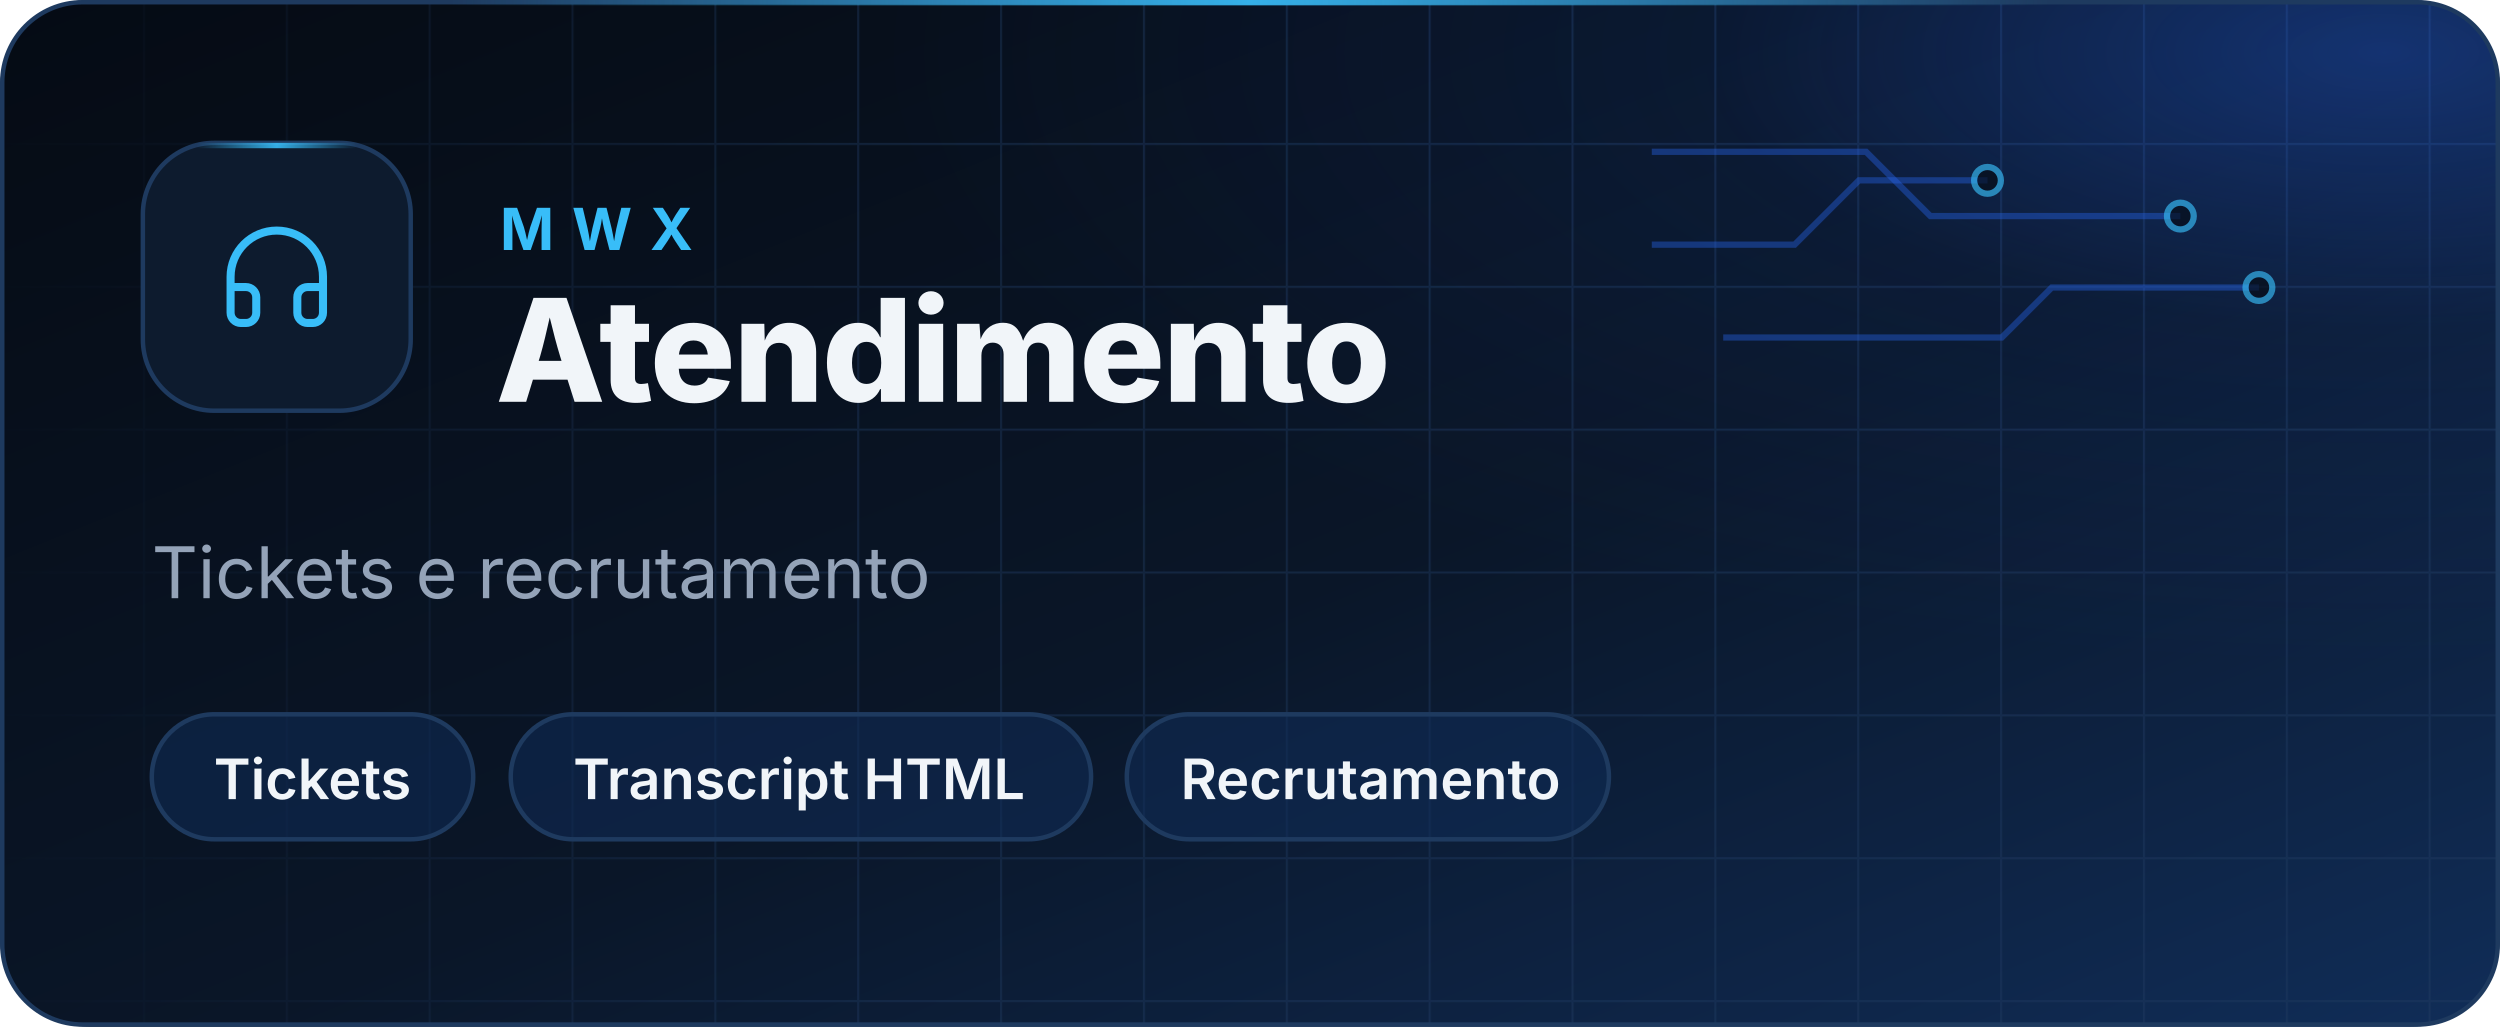
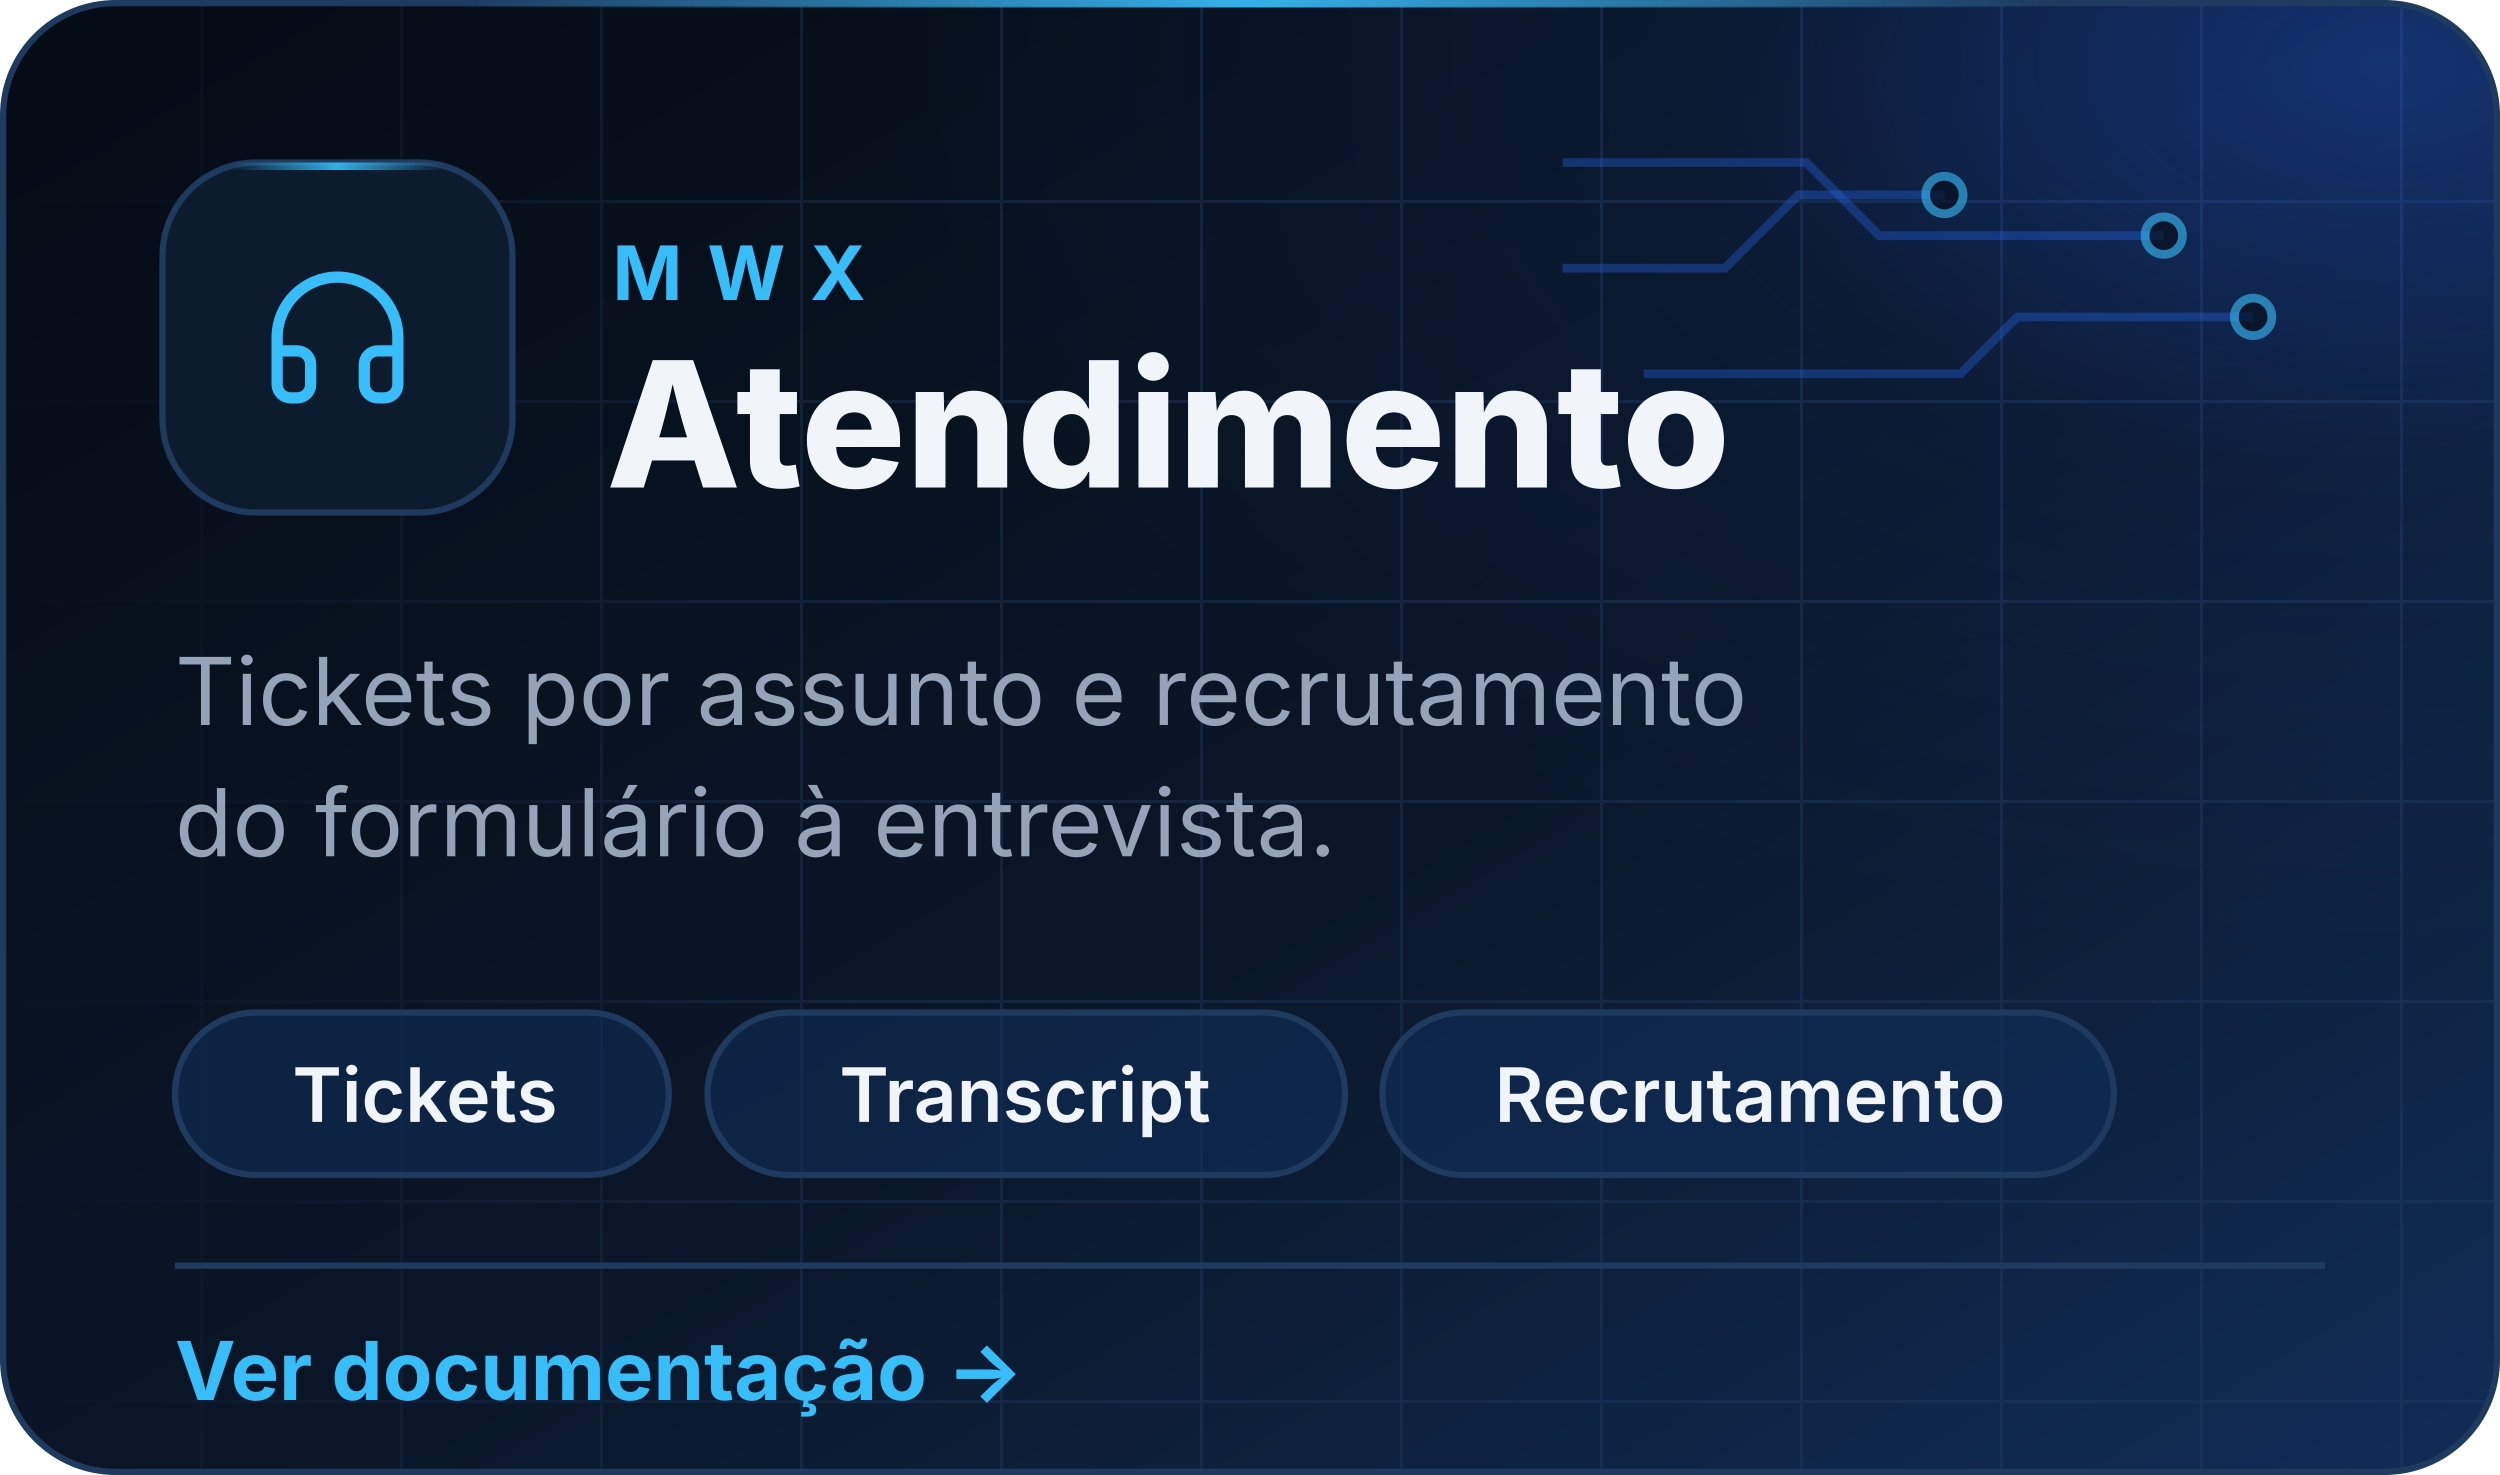
- <svg xmlns="http://www.w3.org/2000/svg" width="560" height="230" viewBox="0 0 560 230" role="img" aria-label="MWX Atendimento — Tickets e recrutamento" font-family="'Segoe UI', 'Inter', 'Helvetica Neue', Arial, sans-serif">
+ <svg xmlns="http://www.w3.org/2000/svg" width="400" height="236" viewBox="0 0 400 236" role="img" aria-label="MWX Atendimento: Tickets por assunto e recrutamento do formulário à entrevista." font-family="'Segoe UI', 'Inter', 'Helvetica Neue', Arial, sans-serif">
  <defs>
-     <linearGradient id="bgcatendimento" x1="0" y1="0" x2="1" y2="1">
+     <linearGradient id="bgvatendimento" x1="0" y1="0" x2="1" y2="1">
      <stop offset="0" stop-color="#050B14" />
      <stop offset=".55" stop-color="#0A1628" />
      <stop offset="1" stop-color="#102D58" />
    </linearGradient>
-     <radialGradient id="glowcatendimento" cx="0.95" cy="0.05" r=".6">
+     <radialGradient id="glowvatendimento" cx="0.95" cy="0.05" r=".6">
      <stop offset="0" stop-color="#2563EB" stop-opacity=".38" />
      <stop offset=".45" stop-color="#2563EB" stop-opacity=".08" />
      <stop offset="1" stop-color="#2563EB" stop-opacity="0" />
    </radialGradient>
-     <pattern id="gridcatendimento" width="32" height="32" patternUnits="userSpaceOnUse">
+     <pattern id="gridvatendimento" width="32" height="32" patternUnits="userSpaceOnUse">
      <path d="M32 0H0V32" fill="none" stroke="#1E3A5F" stroke-width="1" opacity=".45" />
    </pattern>
-     <linearGradient id="edgecatendimento" x1="0" y1="0" x2="1" y2="0">
+     <linearGradient id="edgevatendimento" x1="0" y1="0" x2="1" y2="0">
      <stop offset="0" stop-color="#38BDF8" stop-opacity="0" />
      <stop offset=".5" stop-color="#38BDF8" stop-opacity=".9" />
      <stop offset="1" stop-color="#38BDF8" stop-opacity="0" />
    </linearGradient>
-     <linearGradient id="txtcatendimento" x1="0" y1="0" x2="1" y2="0">
+     <linearGradient id="txtvatendimento" x1="0" y1="0" x2="1" y2="0">
      <stop offset="0" stop-color="#2563EB" />
      <stop offset=".5" stop-color="#3B82F6" />
      <stop offset="1" stop-color="#38BDF8" />
    </linearGradient>
-     <linearGradient id="fadecatendimento" x1="0" y1="0" x2="1" y2="0">
+     <linearGradient id="fadevatendimento" x1="0" y1="0" x2="1" y2="0">
      <stop offset="0" stop-color="#fff" stop-opacity="0" />
      <stop offset=".35" stop-color="#fff" stop-opacity=".9" />
      <stop offset="1" stop-color="#fff" />
    </linearGradient>
-     <mask id="gmcatendimento">
-       <rect width="560" height="230" fill="url(#fadecatendimento)" />
+     <mask id="gmvatendimento">
+       <rect width="400" height="236" fill="url(#fadevatendimento)" />
    </mask>
-     <clipPath id="clipcatendimento">
-       <rect width="560" height="230" rx="20" />
+     <clipPath id="clipvatendimento">
+       <rect width="400" height="236" rx="20" />
    </clipPath>
  </defs>
-   <g clip-path="url(#clipcatendimento)">
-     <rect width="560" height="230" fill="url(#bgcatendimento)" />
-     <rect width="560" height="230" fill="url(#gridcatendimento)" mask="url(#gmcatendimento)" />
-     <rect width="560" height="230" fill="url(#glowcatendimento)" />
+   <g clip-path="url(#clipvatendimento)">
+     <rect width="400" height="236" fill="url(#bgvatendimento)" />
+     <rect width="400" height="236" fill="url(#gridvatendimento)" mask="url(#gmvatendimento)" />
+     <rect width="400" height="236" fill="url(#glowvatendimento)" />
  </g>
-   <rect x=".5" y=".5" width="559" height="229" rx="18" fill="none" stroke="#1E3A5F" />
-   <rect x="101" y="0" width="358" height="1.2" fill="url(#edgecatendimento)" />
-   <path d="M370 34 h48.0 l14.4 14.4 h56.0" fill="none" stroke="#2563EB" stroke-width="1.4" opacity="0.4" />
-   <path d="M370 54.8 h32.0 l14.4 -14.4 h28.8" fill="none" stroke="#2563EB" stroke-width="1.4" opacity="0.4" />
-   <path d="M386.0 75.6 h62.4 l11.2 -11.2 h46.4" fill="none" stroke="#2563EB" stroke-width="1.4" opacity="0.4" />
-   <circle cx="488.4" cy="48.4" r="3" fill="#050B14" stroke="#38BDF8" stroke-width="1.4" opacity="0.65" />
-   <circle cx="445.2" cy="40.4" r="3" fill="#050B14" stroke="#38BDF8" stroke-width="1.4" opacity="0.65" />
-   <circle cx="506.0" cy="64.4" r="3" fill="#050B14" stroke="#38BDF8" stroke-width="1.4" opacity="0.65" />
-   <rect x="32" y="32" width="60" height="60" rx="16" fill="#0D1B2E" stroke="#1E3A5F" />
-   <rect x="44" y="32" width="36" height="1.2" fill="url(#edgecatendimento)" />
-   <g transform="translate(48.2 48.2) scale(1.15)" fill="none" stroke="#38BDF8" stroke-width="1.57" stroke-linecap="round" stroke-linejoin="round" color="#38BDF8">
+   <rect x=".5" y=".5" width="399" height="235" rx="18" fill="none" stroke="#1E3A5F" />
+   <rect x="72" y="0" width="256" height="1.2" fill="url(#edgevatendimento)" />
+   <path d="M250 26 h39.0 l11.7 11.7 h45.5" fill="none" stroke="#2563EB" stroke-width="1.4" opacity="0.35" />
+   <path d="M250 42.9 h26.0 l11.7 -11.7 h23.4" fill="none" stroke="#2563EB" stroke-width="1.4" opacity="0.35" />
+   <path d="M263.0 59.8 h50.7 l9.1 -9.1 h37.7" fill="none" stroke="#2563EB" stroke-width="1.4" opacity="0.35" />
+   <circle cx="346.2" cy="37.7" r="3" fill="#050B14" stroke="#38BDF8" stroke-width="1.4" opacity="0.6" />
+   <circle cx="311.1" cy="31.2" r="3" fill="#050B14" stroke="#38BDF8" stroke-width="1.4" opacity="0.6" />
+   <circle cx="360.5" cy="50.7" r="3" fill="#050B14" stroke="#38BDF8" stroke-width="1.4" opacity="0.6" />
+   <rect x="26" y="26" width="56" height="56" rx="15" fill="#0D1B2E" stroke="#1E3A5F" />
+   <rect x="37" y="26" width="34" height="1.2" fill="url(#edgevatendimento)" />
+   <g transform="translate(41.12 41.12) scale(1.0733)" fill="none" stroke="#38BDF8" stroke-width="1.68" stroke-linecap="round" stroke-linejoin="round" color="#38BDF8">
    <path d="M3 14h3a2 2 0 0 1 2 2v3a2 2 0 0 1-2 2H5a2 2 0 0 1-2-2v-7a9 9 0 0 1 18 0v7a2 2 0 0 1-2 2h-1a2 2 0 0 1-2-2v-3a2 2 0 0 1 2-2h3" />
  </g>
-   <text x="112" y="56" fill="#38BDF8" font-size="13" font-weight="700" letter-spacing="4">MWX</text>
-   <text x="111" y="90" fill="#F1F5F9" font-size="32" font-weight="800" letter-spacing="-.5">Atendimento</text>
-   <text x="34" y="134" fill="#94A3B8" font-size="16">Tickets e recrutamento</text>
-   <rect x="34" y="160" width="72" height="28" rx="14" fill="#102D58" fill-opacity=".55" stroke="#1E3A5F" />
-   <text x="70" y="179" text-anchor="middle" fill="#F1F5F9" font-size="12.5" font-weight="600">Tickets</text>
-   <rect x="114.4" y="160" width="130" height="28" rx="14" fill="#102D58" fill-opacity=".55" stroke="#1E3A5F" />
-   <text x="179" y="179" text-anchor="middle" fill="#F1F5F9" font-size="12.5" font-weight="600">Transcript HTML</text>
-   <rect x="252.4" y="160" width="108" height="28" rx="14" fill="#102D58" fill-opacity=".55" stroke="#1E3A5F" />
-   <text x="307" y="179" text-anchor="middle" fill="#F1F5F9" font-size="12.5" font-weight="600">Recrutamento</text>
+   <text x="98" y="48" fill="#38BDF8" font-size="12" font-weight="700" letter-spacing="4">MWX</text>
+   <text x="97" y="78" fill="#F1F5F9" font-size="28" font-weight="800">Atendimento</text>
+   <text x="28" y="116.0" fill="#94A3B8" font-size="15" font-weight="400" text-anchor="start">Tickets por assunto e recrutamento</text>
+   <text x="28" y="137.0" fill="#94A3B8" font-size="15" font-weight="400" text-anchor="start">do formulário à entrevista.</text>
+   <rect x="28" y="162" width="79" height="26" rx="13" fill="#102D58" fill-opacity=".6" stroke="#1E3A5F" />
+   <text x="68" y="179.5" text-anchor="middle" fill="#F1F5F9" font-size="12" font-weight="600">Tickets</text>
+   <rect x="113.2" y="162" width="102" height="26" rx="13" fill="#102D58" fill-opacity=".6" stroke="#1E3A5F" />
+   <text x="164" y="179.5" text-anchor="middle" fill="#F1F5F9" font-size="12" font-weight="600">Transcript</text>
+   <rect x="221.2" y="162" width="117" height="26" rx="13" fill="#102D58" fill-opacity=".6" stroke="#1E3A5F" />
+   <text x="280" y="179.5" text-anchor="middle" fill="#F1F5F9" font-size="12" font-weight="600">Recrutamento</text>
+   <rect x="28" y="202" width="344" height="1" fill="#1E3A5F" />
+   <text x="28" y="224" fill="#38BDF8" font-size="13" font-weight="700">Ver documentação  →</text>
</svg>
